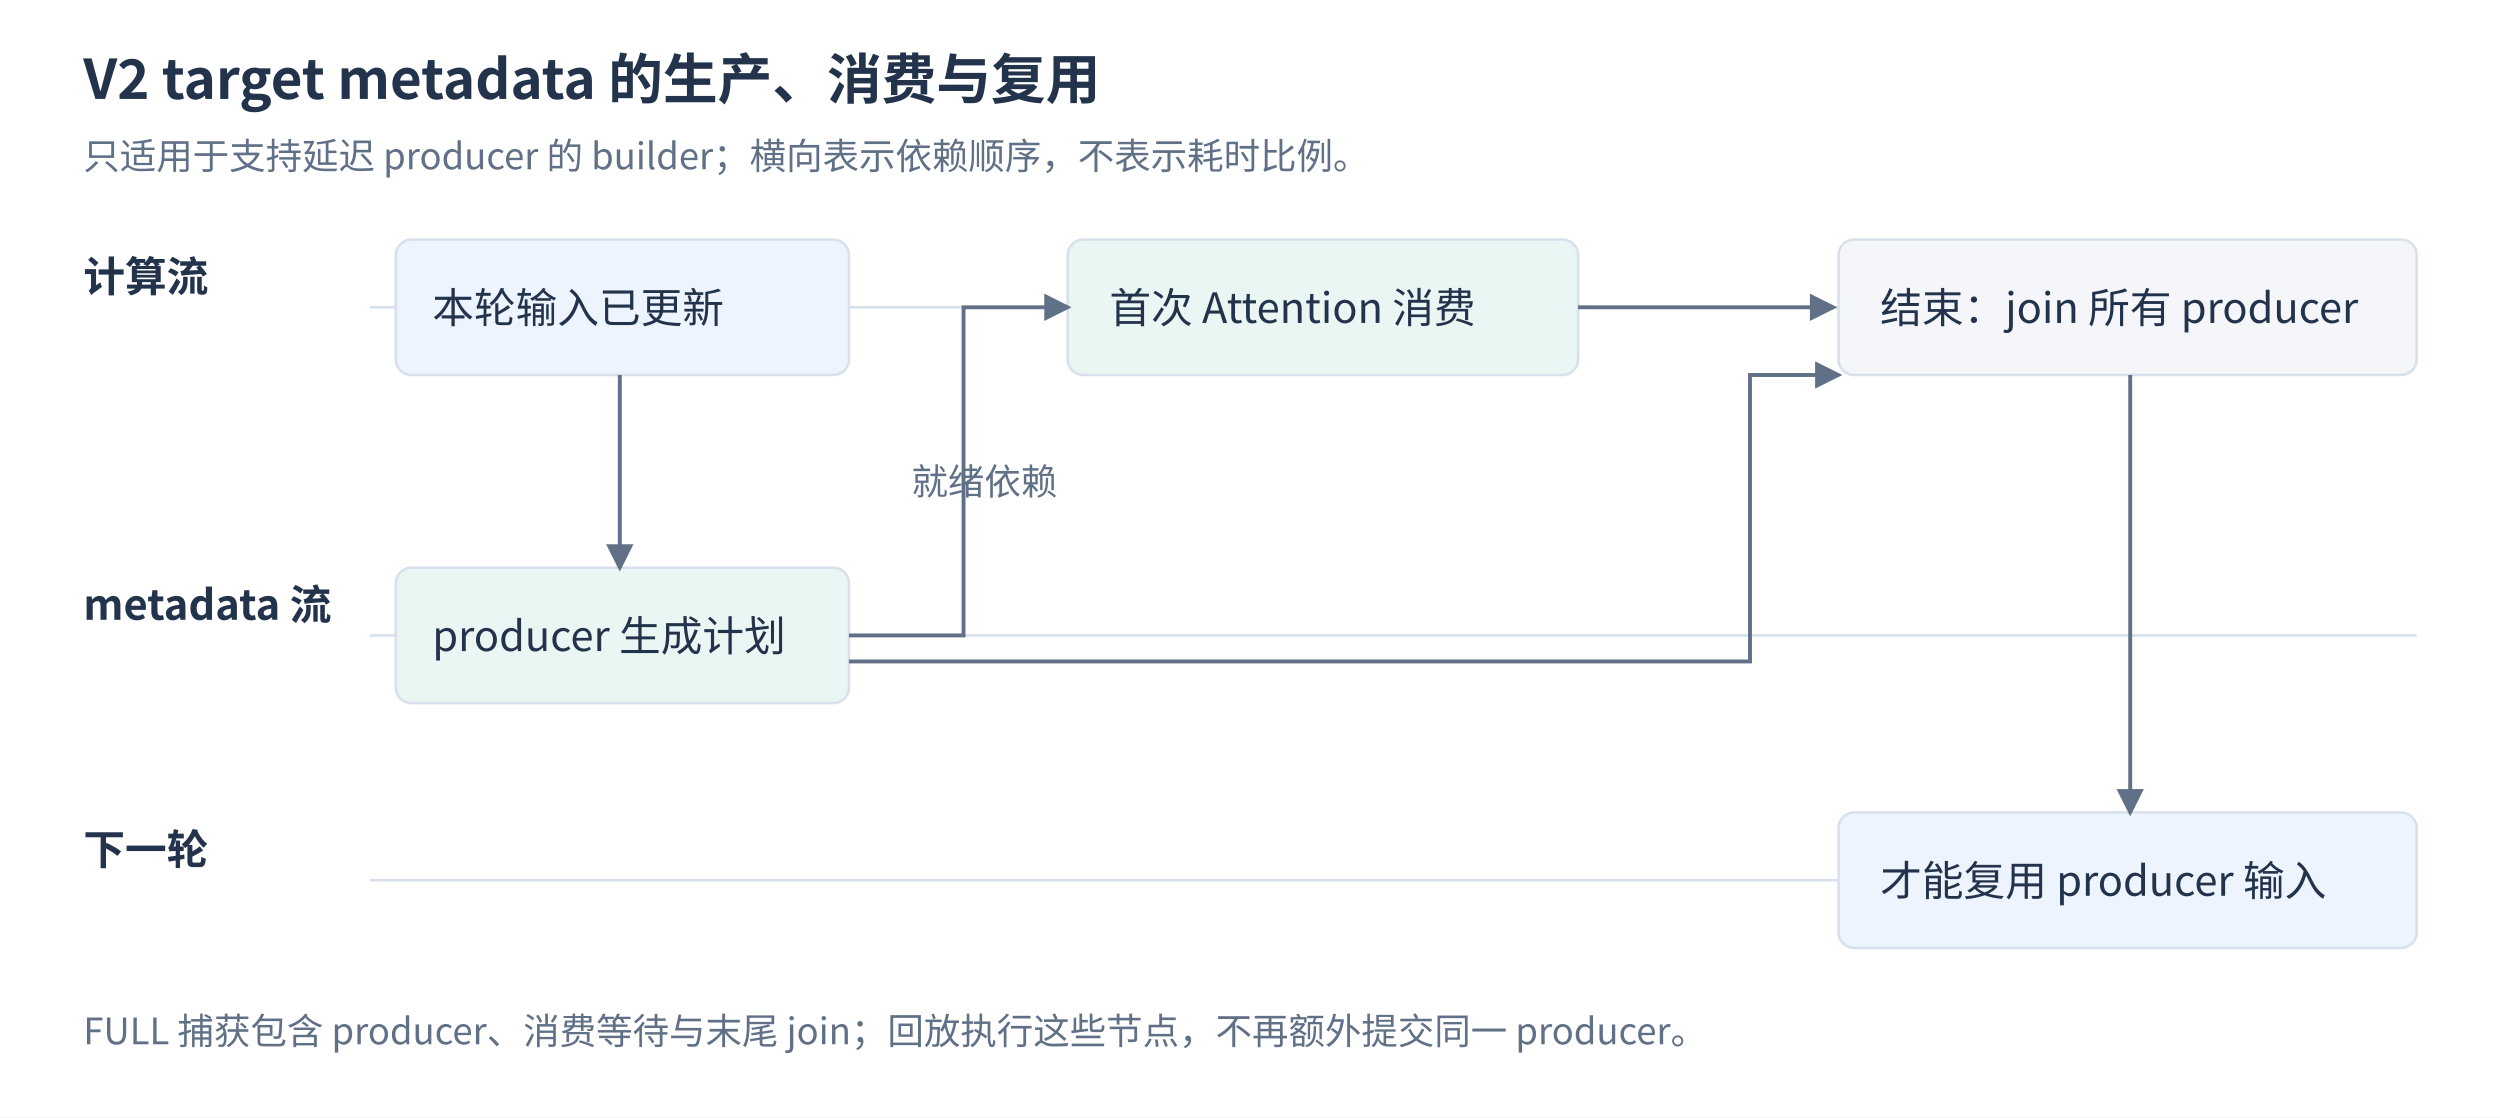
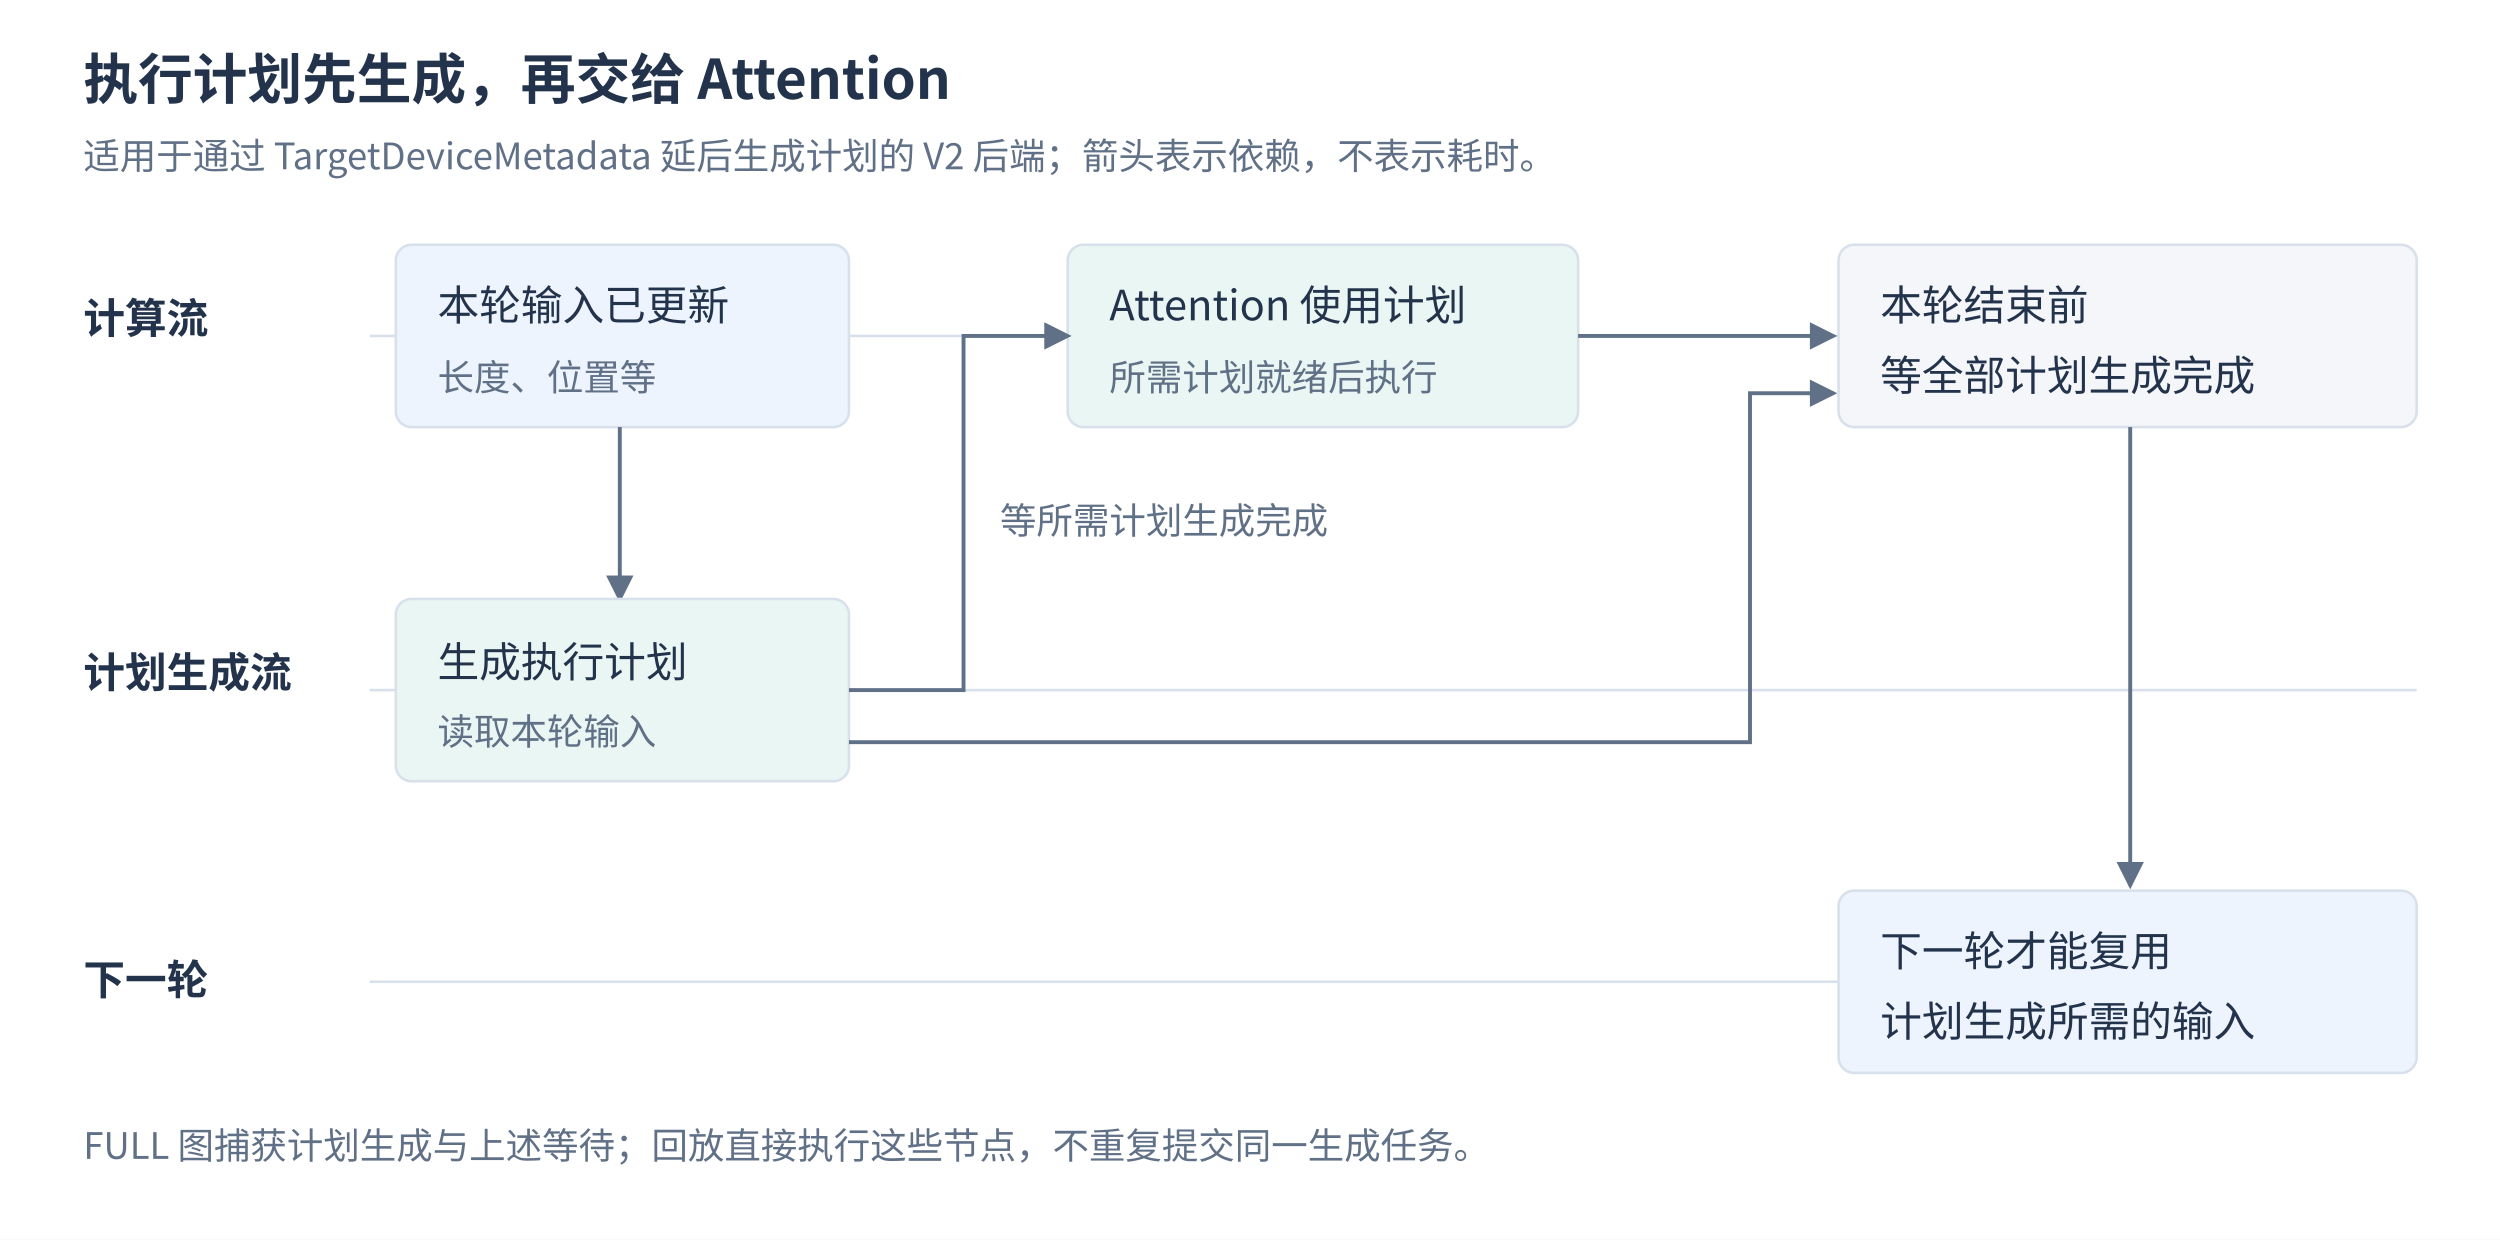
- <svg xmlns="http://www.w3.org/2000/svg" width="960" height="429" viewBox="0 0 960 429" role="img" aria-labelledby="title desc">
+ <svg xmlns="http://www.w3.org/2000/svg" width="960" height="476" viewBox="0 0 960 476" role="img" aria-labelledby="title desc">
  <defs>
    <marker id="arrow" markerWidth="7" markerHeight="7" refX="6" refY="3.5" orient="auto">
      <path d="M0 0 L7 3.5 L0 7" fill="#607086" />
    </marker>
-     <style>text{font-family:"PingFang SC","Microsoft YaHei","Noto Sans CJK SC",sans-serif;fill:#22334b}.title{font-size:21px;font-weight:600}.head{font-size:16px;font-weight:600}.body{font-size:16px}.small{font-size:14px;fill:#607086}.mono{font-family:ui-monospace,"SFMono-Regular",Consolas,"PingFang SC",monospace;font-size:15px}.blue{font-size:16px;fill:#2763b0}.teal{font-size:16px;fill:#157b78}.orange{font-size:16px;fill:#a96524}</style>
+     <style>text{font-family:"PingFang SC","Microsoft YaHei","Noto Sans CJK SC",sans-serif;fill:#22334b}.title{font-size:21px;font-weight:600}.head{font-size:16px;font-weight:600}.body{font-size:16px}.small{font-size:14px;fill:#607086}.mono{font-family:ui-monospace,"SFMono-Regular",Consolas,"PingFang SC",monospace;font-size:15px}.arrow{fill:none;stroke:#607086;stroke-width:1.5;marker-end:url(#arrow)}</style>
  </defs>
-   <rect width="960" height="429" fill="#fff" />
-   <text x="32" y="38" class="title">V2 target metadata 的生产、消费与复用</text>
-   <text x="32" y="65" class="small">只适用于支持延迟 producer 的 builder；横向表示依赖顺序，不表示耗时比例。</text>
-   <text x="32" y="112" class="head">计算流</text>
-   <text x="32" y="238" class="head">metadata 流</text>
-   <text x="32" y="332" class="head">下一轮</text>
-   <path d="M142 118 H928" fill="none" stroke="#d8e1eb" />
-   <path d="M142 244 H928" fill="none" stroke="#d8e1eb" />
-   <path d="M142 338 H928" fill="none" stroke="#d8e1eb" />
-   <rect x="152" y="92" width="174" height="52" rx="6" fill="#edf4fe" stroke="#d8e1eb" />
-   <text x="166" y="124" class="body">本轮输入已更新</text>
-   <rect x="152" y="218" width="174" height="52" rx="6" fill="#eaf6f3" stroke="#d8e1eb" />
-   <text x="166" y="250" class="body">producer 生成计划</text>
-   <path d="M238 144 V218" fill="none" stroke="#607086" stroke-width="1.5" marker-end="url(#arrow)" />
-   <rect x="410" y="92" width="196" height="52" rx="6" fill="#eaf6f3" stroke="#d8e1eb" />
-   <text x="426" y="124" class="body">首次 Attention 消费</text>
-   <path d="M326 244 H370 V118 H410" fill="none" stroke="#607086" stroke-width="1.5" marker-end="url(#arrow)" />
-   <text x="350" y="190" class="small">就绪依赖</text>
-   <rect x="706" y="92" width="222" height="52" rx="6" fill="#f4f6f9" stroke="#d8e1eb" />
-   <text x="722" y="124" class="body">结束：join 所有 producer</text>
-   <path d="M606 118 L704 118" fill="none" stroke="#607086" stroke-width="1.5" marker-end="url(#arrow)" />
-   <path d="M326 254 H672 V144 H706" fill="none" stroke="#607086" stroke-width="1.5" marker-end="url(#arrow)" />
-   <rect x="706" y="312" width="222" height="52" rx="6" fill="#edf4fe" stroke="#d8e1eb" />
-   <text x="722" y="344" class="body">才能复用 producer 输入</text>
-   <path d="M818 144 V312" fill="none" stroke="#607086" stroke-width="1.5" marker-end="url(#arrow)" />
-   <text x="32" y="401" class="small">FULL 捕获包含 producer、消费等待与末尾 join；回放执行这些节点，不再额外提交同一 producer。</text>
+   <rect width="960" height="476" fill="#fff" />
+   <text x="32" y="38" class="title">执行计划先生成，再交给 Attention</text>
+   <text x="32" y="65" class="small">适用于通过 TargetDeviceMetadata 延后生成计划的 V2 后端；箭头表示依赖，不表示耗时。</text>
+   <text x="32" y="128" class="head">计算流</text>
+   <text x="32" y="264" class="head">计划生成流</text>
+   <text x="32" y="382" class="head">下一轮</text>
+   <path d="M142 129 H928 M142 265 H928 M142 377 H928" fill="none" stroke="#d8e1eb" />
+   <rect x="152" y="94" width="174" height="70" rx="6" fill="#edf4fe" stroke="#d8e1eb" />
+   <text x="168" y="123" class="body">本轮输入已更新</text>
+   <text x="168" y="150" class="small">长度、位置等</text>
+   <path d="M238 164 V230" class="arrow" />
+   <rect x="152" y="230" width="174" height="70" rx="6" fill="#eaf6f3" stroke="#d8e1eb" />
+   <text x="168" y="260" class="body">生成执行计划</text>
+   <text x="168" y="286" class="small">读取本轮输入</text>
+   <rect x="410" y="94" width="196" height="70" rx="6" fill="#eaf6f3" stroke="#d8e1eb" />
+   <text x="426" y="123" class="body">Attention 使用计划</text>
+   <text x="426" y="150" class="small">所需计划就绪后执行</text>
+   <path d="M326 265 H370 V129 H410" class="arrow" />
+   <text x="384" y="205" class="small">等所需计划生成完成</text>
+   <rect x="706" y="94" width="222" height="70" rx="6" fill="#f4f6f9" stroke="#d8e1eb" />
+   <text x="722" y="123" class="body">本轮结束前</text>
+   <text x="722" y="150" class="body">等全部计划生成完成</text>
+   <path d="M606 129 H704" class="arrow" />
+   <path d="M326 285 H672 V151 H704" class="arrow" />
+   <rect x="706" y="342" width="222" height="70" rx="6" fill="#edf4fe" stroke="#d8e1eb" />
+   <text x="722" y="371" class="body">下一轮才能复用</text>
+   <text x="722" y="398" class="body">计划生成所需的输入</text>
+   <path d="M818 164 V340" class="arrow" />
+   <text x="32" y="445" class="small">FULL 图捕获计划生成与上述等待；回放直接执行这些节点，不重复提交同一生成任务。</text>
</svg>
